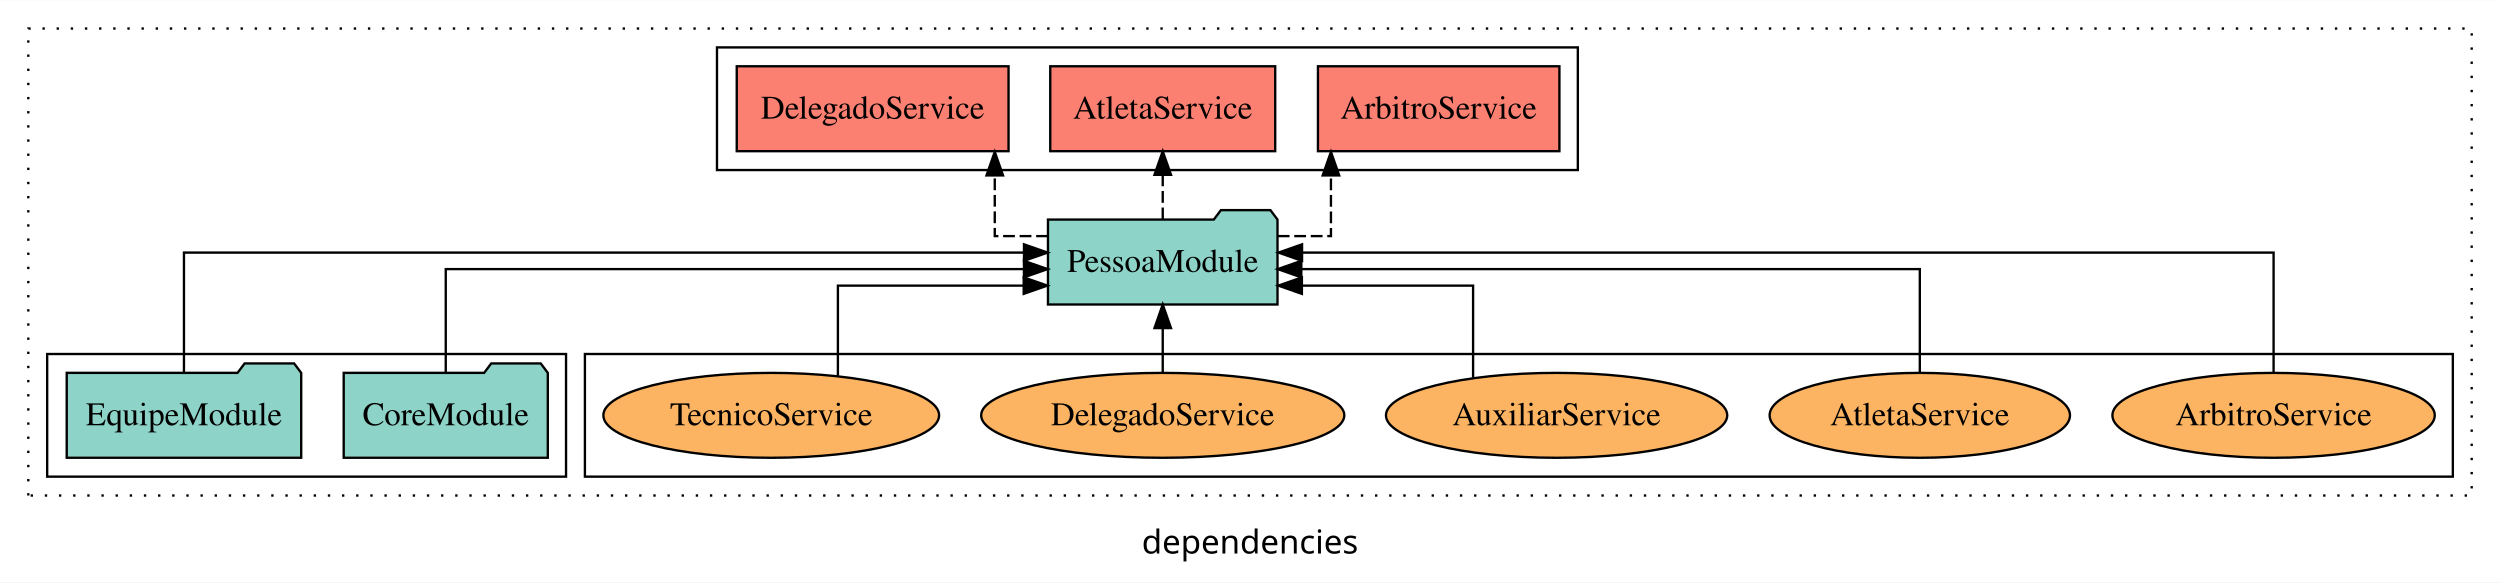
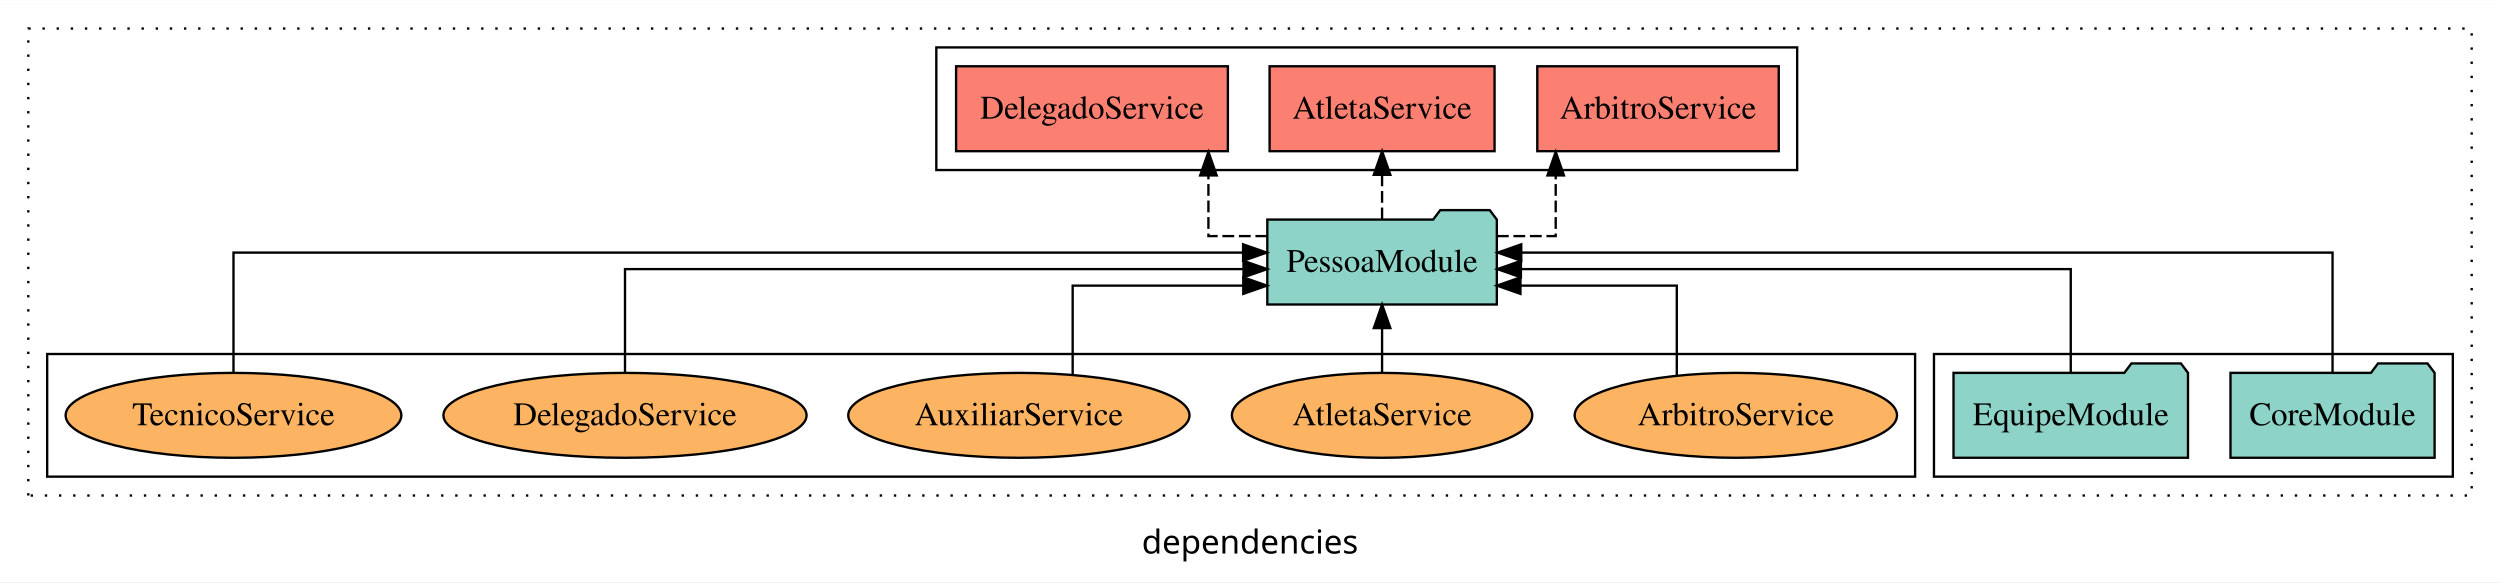
<svg xmlns="http://www.w3.org/2000/svg" width="1060pt" height="247pt" viewBox="0.00 0.00 1060.00 246.80">
  <g id="graph0" class="graph" transform="scale(1 1) rotate(0) translate(4 242.8)">
    <polygon fill="white" stroke="transparent" points="-4,4 -4,-242.8 1056,-242.8 1056,4 -4,4" />
    <text text-anchor="middle" x="526" y="-8.2" font-family="sans-serif" font-size="14.00">dependencies</text>
    <g id="clust1" class="cluster">
      <polygon fill="none" stroke="black" stroke-dasharray="1,5" points="8,-32.8 8,-230.8 1044,-230.8 1044,-32.8 8,-32.8" />
    </g>
-     <g id="clust6" class="cluster">
-       <polygon fill="none" stroke="black" points="244,-40.8 244,-92.8 1036,-92.8 1036,-40.8 244,-40.8" />
-     </g>
    <g id="clust3" class="cluster">
-       <polygon fill="none" stroke="black" points="16,-40.8 16,-92.8 236,-92.8 236,-40.8 16,-40.8" />
+       <polygon fill="none" stroke="black" points="816,-40.8 816,-92.8 1036,-92.8 1036,-40.8 816,-40.8" />
    </g>
    <g id="clust4" class="cluster">
-       <polygon fill="none" stroke="black" points="300,-170.8 300,-222.8 665,-222.8 665,-170.8 300,-170.8" />
+       <polygon fill="none" stroke="black" points="393,-170.8 393,-222.8 758,-222.8 758,-170.8 393,-170.8" />
+     </g>
+     <g id="clust6" class="cluster">
+       <polygon fill="none" stroke="black" points="16,-40.8 16,-92.8 808,-92.8 808,-40.8 16,-40.8" />
    </g>
    <g id="node1" class="node">
-       <polygon fill="#8dd3c7" stroke="black" points="228.27,-84.8 225.27,-88.8 204.27,-88.8 201.27,-84.8 141.73,-84.8 141.73,-48.8 228.27,-48.8 228.27,-84.8" />
-       <text text-anchor="middle" x="185" y="-62.6" font-family="Times,serif" font-size="14.00">CoreModule</text>
+       <polygon fill="#8dd3c7" stroke="black" points="1028.27,-84.8 1025.27,-88.8 1004.27,-88.8 1001.27,-84.8 941.73,-84.8 941.73,-48.8 1028.27,-48.8 1028.27,-84.8" />
+       <text text-anchor="middle" x="985" y="-62.6" font-family="Times,serif" font-size="14.00">CoreModule</text>
    </g>
    <g id="node3" class="node">
-       <polygon fill="#8dd3c7" stroke="black" points="537.66,-149.8 534.66,-153.8 513.66,-153.8 510.66,-149.8 440.34,-149.8 440.34,-113.8 537.66,-113.8 537.66,-149.8" />
-       <text text-anchor="middle" x="489" y="-127.6" font-family="Times,serif" font-size="14.00">PessoaModule</text>
+       <polygon fill="#8dd3c7" stroke="black" points="630.66,-149.8 627.66,-153.8 606.66,-153.8 603.66,-149.8 533.34,-149.8 533.34,-113.8 630.66,-113.8 630.66,-149.8" />
+       <text text-anchor="middle" x="582" y="-127.6" font-family="Times,serif" font-size="14.00">PessoaModule</text>
    </g>
    <g id="edge1" class="edge">
-       <path fill="none" stroke="black" d="M185,-85.07C185,-103.36 185,-128.8 185,-128.8 185,-128.8 430.16,-128.8 430.16,-128.8" />
-       <polygon fill="black" stroke="black" points="430.16,-132.3 440.16,-128.8 430.16,-125.3 430.16,-132.3" />
+       <path fill="none" stroke="black" d="M985,-84.93C985,-105.37 985,-135.8 985,-135.8 985,-135.8 641.01,-135.8 641.01,-135.8" />
+       <polygon fill="black" stroke="black" points="641.01,-132.3 631.01,-135.8 641.01,-139.3 641.01,-132.3" />
    </g>
    <g id="node2" class="node">
-       <polygon fill="#8dd3c7" stroke="black" points="123.71,-84.8 120.71,-88.8 99.71,-88.8 96.71,-84.8 24.29,-84.8 24.29,-48.8 123.71,-48.8 123.71,-84.8" />
-       <text text-anchor="middle" x="74" y="-62.6" font-family="Times,serif" font-size="14.00">EquipeModule</text>
+       <polygon fill="#8dd3c7" stroke="black" points="923.71,-84.8 920.71,-88.8 899.71,-88.8 896.71,-84.8 824.29,-84.8 824.29,-48.8 923.71,-48.8 923.71,-84.8" />
+       <text text-anchor="middle" x="874" y="-62.6" font-family="Times,serif" font-size="14.00">EquipeModule</text>
    </g>
    <g id="edge2" class="edge">
-       <path fill="none" stroke="black" d="M74,-84.93C74,-105.37 74,-135.8 74,-135.8 74,-135.8 430.17,-135.8 430.17,-135.8" />
-       <polygon fill="black" stroke="black" points="430.17,-139.3 440.17,-135.8 430.17,-132.3 430.17,-139.3" />
+       <path fill="none" stroke="black" d="M874,-85.07C874,-103.36 874,-128.8 874,-128.8 874,-128.8 640.87,-128.8 640.87,-128.8" />
+       <polygon fill="black" stroke="black" points="640.87,-125.3 630.87,-128.8 640.87,-132.3 640.87,-125.3" />
    </g>
    <g id="node4" class="node">
-       <polygon fill="#fb8072" stroke="black" points="657.19,-214.8 554.81,-214.8 554.81,-178.8 657.19,-178.8 657.19,-214.8" />
-       <text text-anchor="middle" x="606" y="-192.6" font-family="Times,serif" font-size="14.00">ArbitroService </text>
+       <polygon fill="#fb8072" stroke="black" points="750.19,-214.8 647.81,-214.8 647.81,-178.8 750.19,-178.8 750.19,-214.8" />
+       <text text-anchor="middle" x="699" y="-192.6" font-family="Times,serif" font-size="14.00">ArbitroService </text>
    </g>
    <g id="edge3" class="edge">
-       <path fill="none" stroke="black" stroke-dasharray="5,2" d="M537.76,-142.8C550.29,-142.8 560.32,-142.8 560.32,-142.8 560.32,-142.8 560.32,-168.52 560.32,-168.52" />
-       <polygon fill="black" stroke="black" points="556.82,-168.52 560.32,-178.52 563.82,-168.52 556.82,-168.52" />
+       <path fill="none" stroke="black" stroke-dasharray="5,2" d="M630.69,-142.8C644.38,-142.8 655.62,-142.8 655.62,-142.8 655.62,-142.8 655.62,-168.52 655.62,-168.52" />
+       <polygon fill="black" stroke="black" points="652.12,-168.52 655.62,-178.52 659.12,-168.52 652.12,-168.52" />
    </g>
    <g id="node5" class="node">
-       <polygon fill="#fb8072" stroke="black" points="536.69,-214.8 441.31,-214.8 441.31,-178.8 536.69,-178.8 536.69,-214.8" />
-       <text text-anchor="middle" x="489" y="-192.6" font-family="Times,serif" font-size="14.00">AtletaService </text>
+       <polygon fill="#fb8072" stroke="black" points="629.69,-214.8 534.31,-214.8 534.31,-178.8 629.69,-178.8 629.69,-214.8" />
+       <text text-anchor="middle" x="582" y="-192.6" font-family="Times,serif" font-size="14.00">AtletaService </text>
    </g>
    <g id="edge4" class="edge">
-       <path fill="none" stroke="black" stroke-dasharray="5,2" d="M489,-149.91C489,-149.91 489,-168.79 489,-168.79" />
-       <polygon fill="black" stroke="black" points="485.5,-168.79 489,-178.79 492.5,-168.79 485.5,-168.79" />
+       <path fill="none" stroke="black" stroke-dasharray="5,2" d="M582,-149.91C582,-149.91 582,-168.79 582,-168.79" />
+       <polygon fill="black" stroke="black" points="578.5,-168.79 582,-178.79 585.5,-168.79 578.5,-168.79" />
    </g>
    <g id="node6" class="node">
-       <polygon fill="#fb8072" stroke="black" points="423.62,-214.8 308.38,-214.8 308.38,-178.8 423.62,-178.8 423.62,-214.8" />
-       <text text-anchor="middle" x="366" y="-192.6" font-family="Times,serif" font-size="14.00">DelegadoService </text>
+       <polygon fill="#fb8072" stroke="black" points="516.62,-214.8 401.38,-214.8 401.38,-178.8 516.62,-178.8 516.62,-214.8" />
+       <text text-anchor="middle" x="459" y="-192.6" font-family="Times,serif" font-size="14.00">DelegadoService </text>
    </g>
    <g id="edge5" class="edge">
-       <path fill="none" stroke="black" stroke-dasharray="5,2" d="M440.32,-142.8C427.8,-142.8 417.78,-142.8 417.78,-142.8 417.78,-142.8 417.78,-168.52 417.78,-168.52" />
-       <polygon fill="black" stroke="black" points="414.28,-168.52 417.78,-178.52 421.28,-168.52 414.28,-168.52" />
+       <path fill="none" stroke="black" stroke-dasharray="5,2" d="M533.3,-142.8C519.6,-142.8 508.37,-142.8 508.37,-142.8 508.37,-142.8 508.37,-168.52 508.37,-168.52" />
+       <polygon fill="black" stroke="black" points="504.87,-168.52 508.37,-178.52 511.87,-168.52 504.87,-168.52" />
    </g>
    <g id="node7" class="node">
-       <ellipse fill="#fdb462" stroke="black" cx="960" cy="-66.8" rx="68.34" ry="18" />
-       <text text-anchor="middle" x="960" y="-62.6" font-family="Times,serif" font-size="14.00">ArbitroService</text>
+       <ellipse fill="#fdb462" stroke="black" cx="732" cy="-66.8" rx="68.34" ry="18" />
+       <text text-anchor="middle" x="732" y="-62.6" font-family="Times,serif" font-size="14.00">ArbitroService</text>
    </g>
    <g id="edge6" class="edge">
-       <path fill="none" stroke="black" d="M960,-84.93C960,-105.37 960,-135.8 960,-135.8 960,-135.8 548.07,-135.8 548.07,-135.8" />
-       <polygon fill="black" stroke="black" points="548.07,-132.3 538.07,-135.8 548.07,-139.3 548.07,-132.3" />
+       <path fill="none" stroke="black" d="M706.96,-83.6C706.96,-99.78 706.96,-121.8 706.96,-121.8 706.96,-121.8 640.67,-121.8 640.67,-121.8" />
+       <polygon fill="black" stroke="black" points="640.67,-118.3 630.67,-121.8 640.67,-125.3 640.67,-118.3" />
    </g>
    <g id="node8" class="node">
-       <ellipse fill="#fdb462" stroke="black" cx="810" cy="-66.8" rx="63.68" ry="18" />
-       <text text-anchor="middle" x="810" y="-62.6" font-family="Times,serif" font-size="14.00">AtletaService</text>
+       <ellipse fill="#fdb462" stroke="black" cx="582" cy="-66.8" rx="63.68" ry="18" />
+       <text text-anchor="middle" x="582" y="-62.6" font-family="Times,serif" font-size="14.00">AtletaService</text>
    </g>
    <g id="edge7" class="edge">
-       <path fill="none" stroke="black" d="M810,-85.07C810,-103.36 810,-128.8 810,-128.8 810,-128.8 547.75,-128.8 547.75,-128.8" />
-       <polygon fill="black" stroke="black" points="547.75,-125.3 537.75,-128.8 547.75,-132.3 547.75,-125.3" />
+       <path fill="none" stroke="black" d="M582,-84.91C582,-84.91 582,-103.79 582,-103.79" />
+       <polygon fill="black" stroke="black" points="578.5,-103.79 582,-113.79 585.5,-103.79 578.5,-103.79" />
    </g>
    <g id="node9" class="node">
-       <ellipse fill="#fdb462" stroke="black" cx="656" cy="-66.8" rx="72.35" ry="18" />
-       <text text-anchor="middle" x="656" y="-62.6" font-family="Times,serif" font-size="14.00">AuxiliarService</text>
+       <ellipse fill="#fdb462" stroke="black" cx="428" cy="-66.8" rx="72.35" ry="18" />
+       <text text-anchor="middle" x="428" y="-62.6" font-family="Times,serif" font-size="14.00">AuxiliarService</text>
    </g>
    <g id="edge8" class="edge">
-       <path fill="none" stroke="black" d="M620.59,-82.71C620.59,-98.95 620.59,-121.8 620.59,-121.8 620.59,-121.8 548,-121.8 548,-121.8" />
-       <polygon fill="black" stroke="black" points="548,-118.3 538,-121.8 548,-125.3 548,-118.3" />
+       <path fill="none" stroke="black" d="M450.81,-83.9C450.81,-100.05 450.81,-121.8 450.81,-121.8 450.81,-121.8 523.15,-121.8 523.15,-121.8" />
+       <polygon fill="black" stroke="black" points="523.15,-125.3 533.15,-121.8 523.15,-118.3 523.15,-125.3" />
    </g>
    <g id="node10" class="node">
-       <ellipse fill="#fdb462" stroke="black" cx="489" cy="-66.8" rx="76.99" ry="18" />
-       <text text-anchor="middle" x="489" y="-62.6" font-family="Times,serif" font-size="14.00">DelegadoService</text>
+       <ellipse fill="#fdb462" stroke="black" cx="261" cy="-66.8" rx="76.99" ry="18" />
+       <text text-anchor="middle" x="261" y="-62.6" font-family="Times,serif" font-size="14.00">DelegadoService</text>
    </g>
    <g id="edge9" class="edge">
-       <path fill="none" stroke="black" d="M489,-84.91C489,-84.91 489,-103.79 489,-103.79" />
-       <polygon fill="black" stroke="black" points="485.5,-103.79 489,-113.79 492.5,-103.79 485.5,-103.79" />
+       <path fill="none" stroke="black" d="M261,-85.07C261,-103.36 261,-128.8 261,-128.8 261,-128.8 523.25,-128.8 523.25,-128.8" />
+       <polygon fill="black" stroke="black" points="523.25,-132.3 533.25,-128.8 523.25,-125.3 523.25,-132.3" />
    </g>
    <g id="node11" class="node">
-       <ellipse fill="#fdb462" stroke="black" cx="323" cy="-66.8" rx="71.18" ry="18" />
-       <text text-anchor="middle" x="323" y="-62.6" font-family="Times,serif" font-size="14.00">TecnicoService</text>
+       <ellipse fill="#fdb462" stroke="black" cx="95" cy="-66.8" rx="71.18" ry="18" />
+       <text text-anchor="middle" x="95" y="-62.6" font-family="Times,serif" font-size="14.00">TecnicoService</text>
    </g>
    <g id="edge10" class="edge">
-       <path fill="none" stroke="black" d="M351.27,-83.6C351.27,-99.78 351.27,-121.8 351.27,-121.8 351.27,-121.8 430.05,-121.8 430.05,-121.8" />
-       <polygon fill="black" stroke="black" points="430.05,-125.3 440.05,-121.8 430.05,-118.3 430.05,-125.3" />
+       <path fill="none" stroke="black" d="M95,-84.93C95,-105.37 95,-135.8 95,-135.8 95,-135.8 523.07,-135.8 523.07,-135.8" />
+       <polygon fill="black" stroke="black" points="523.07,-139.3 533.07,-135.8 523.07,-132.3 523.07,-139.3" />
    </g>
  </g>
</svg>
